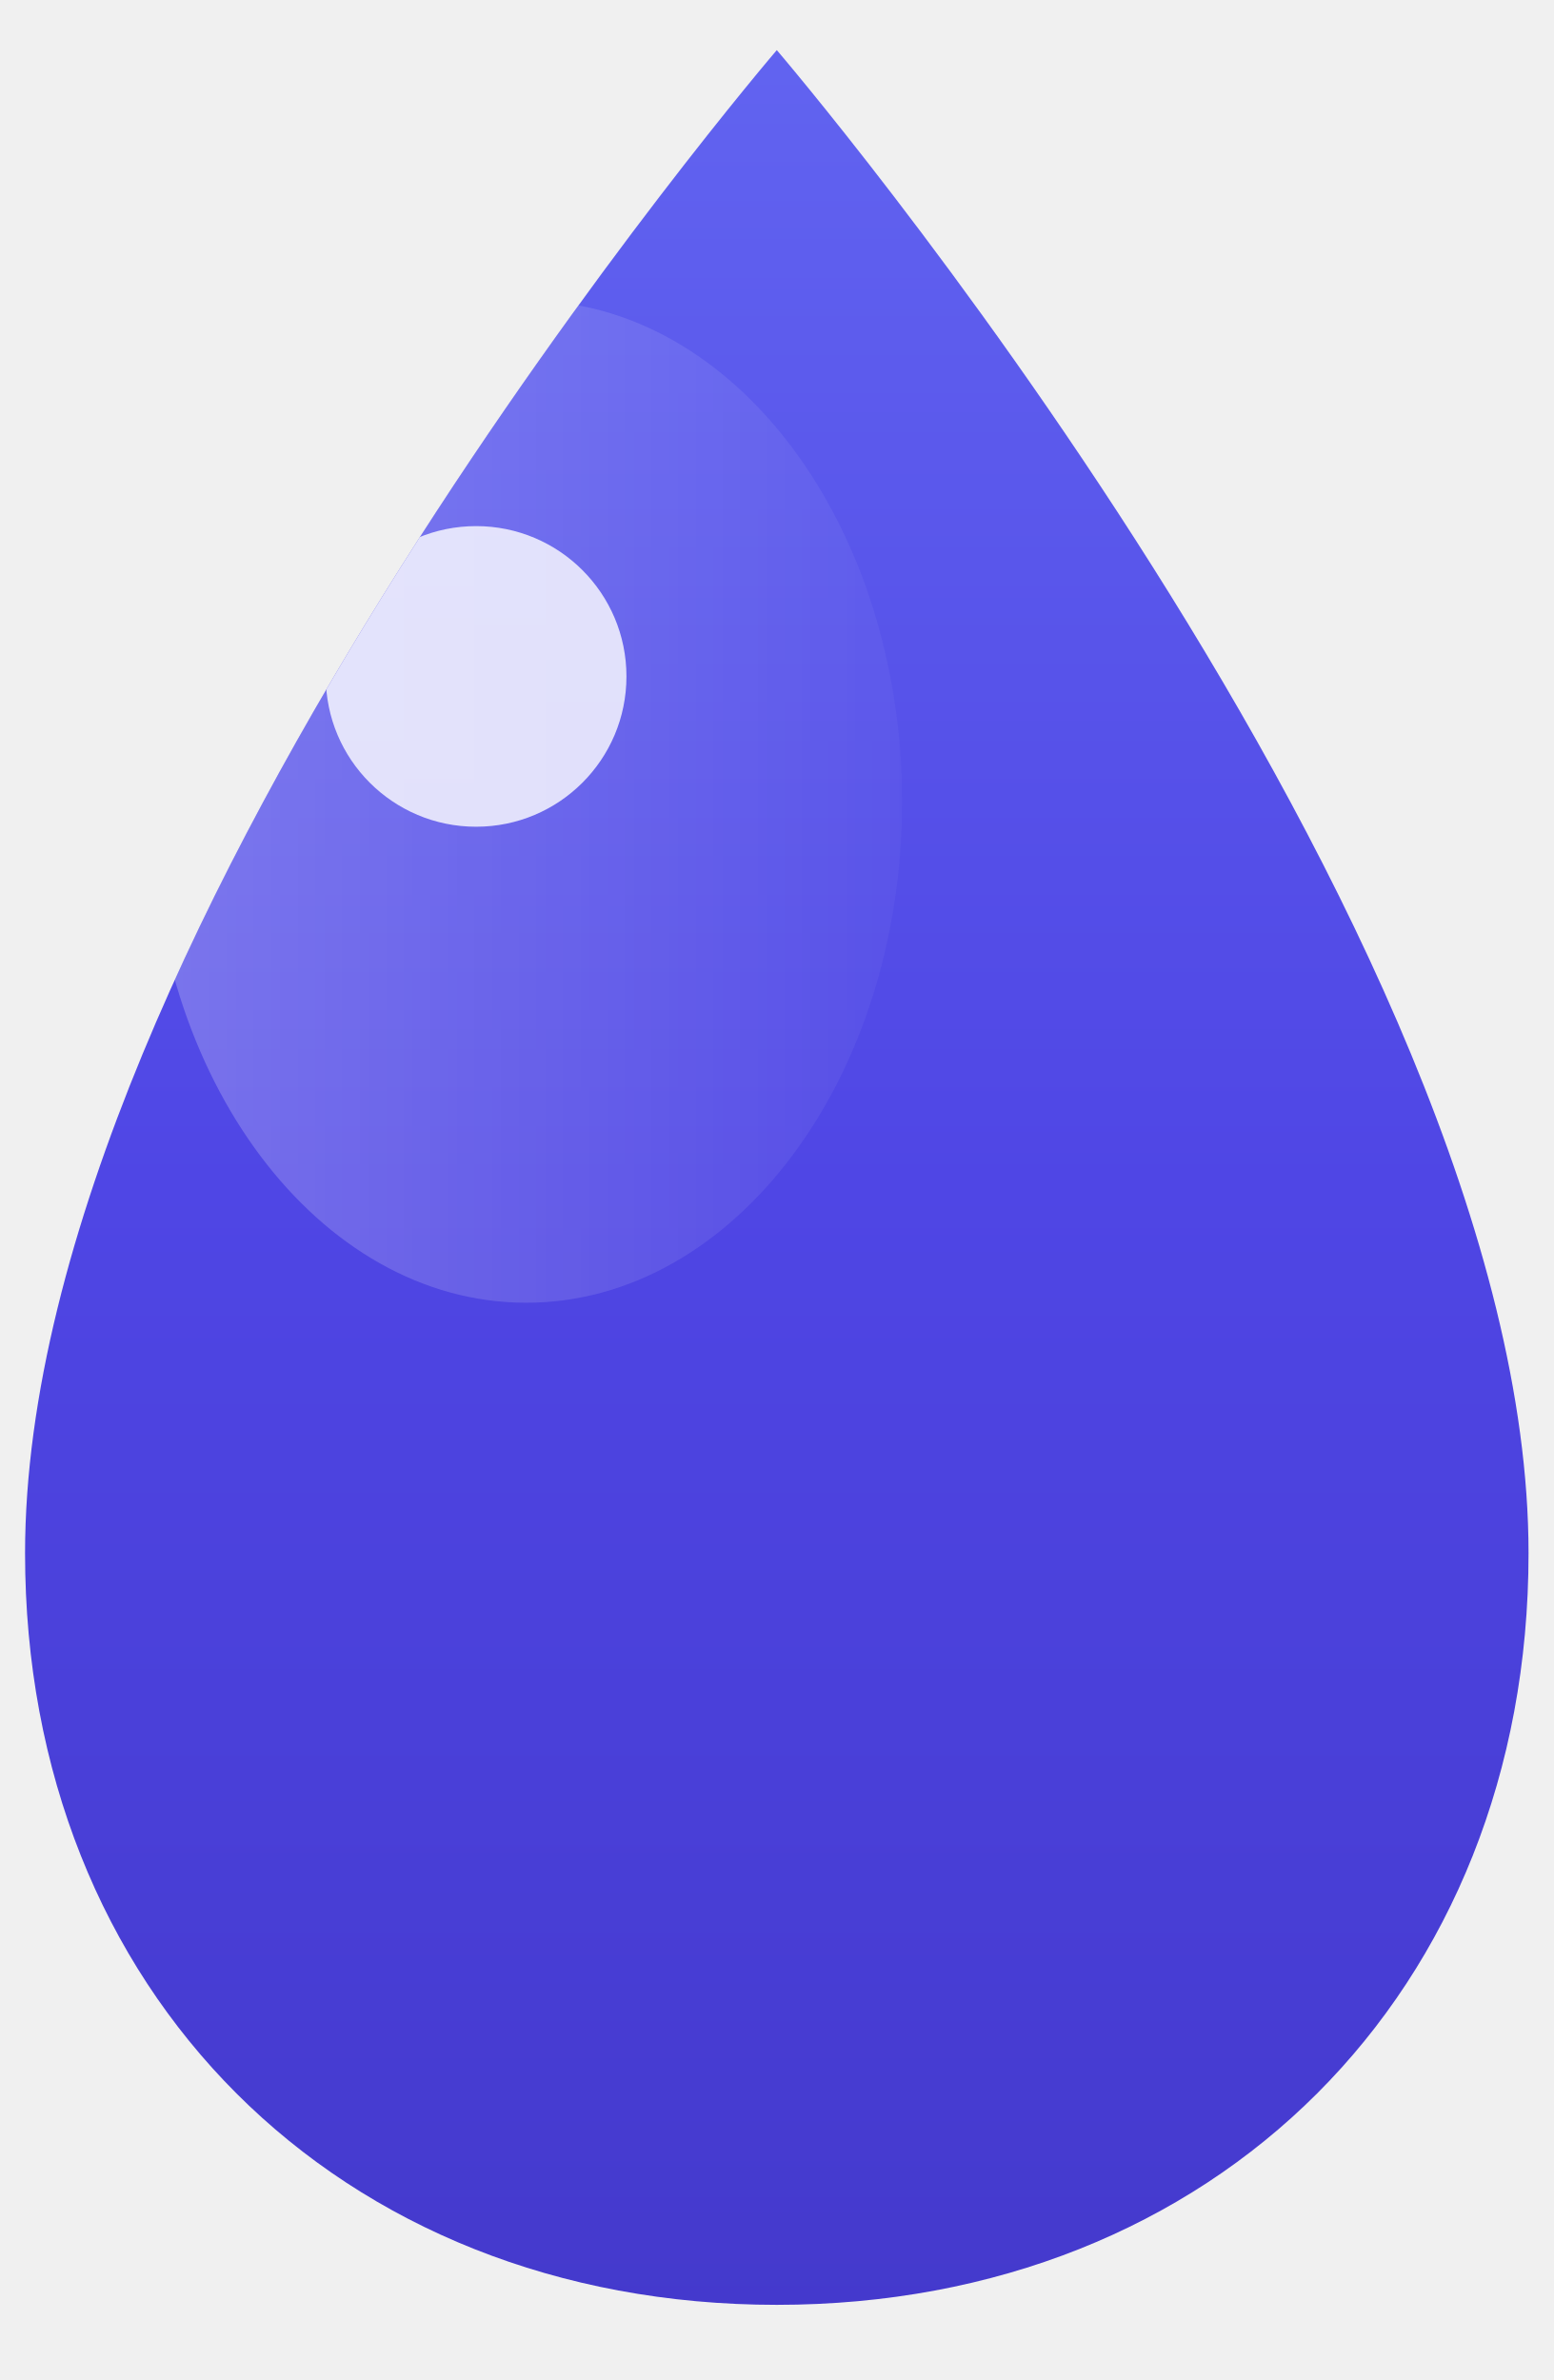
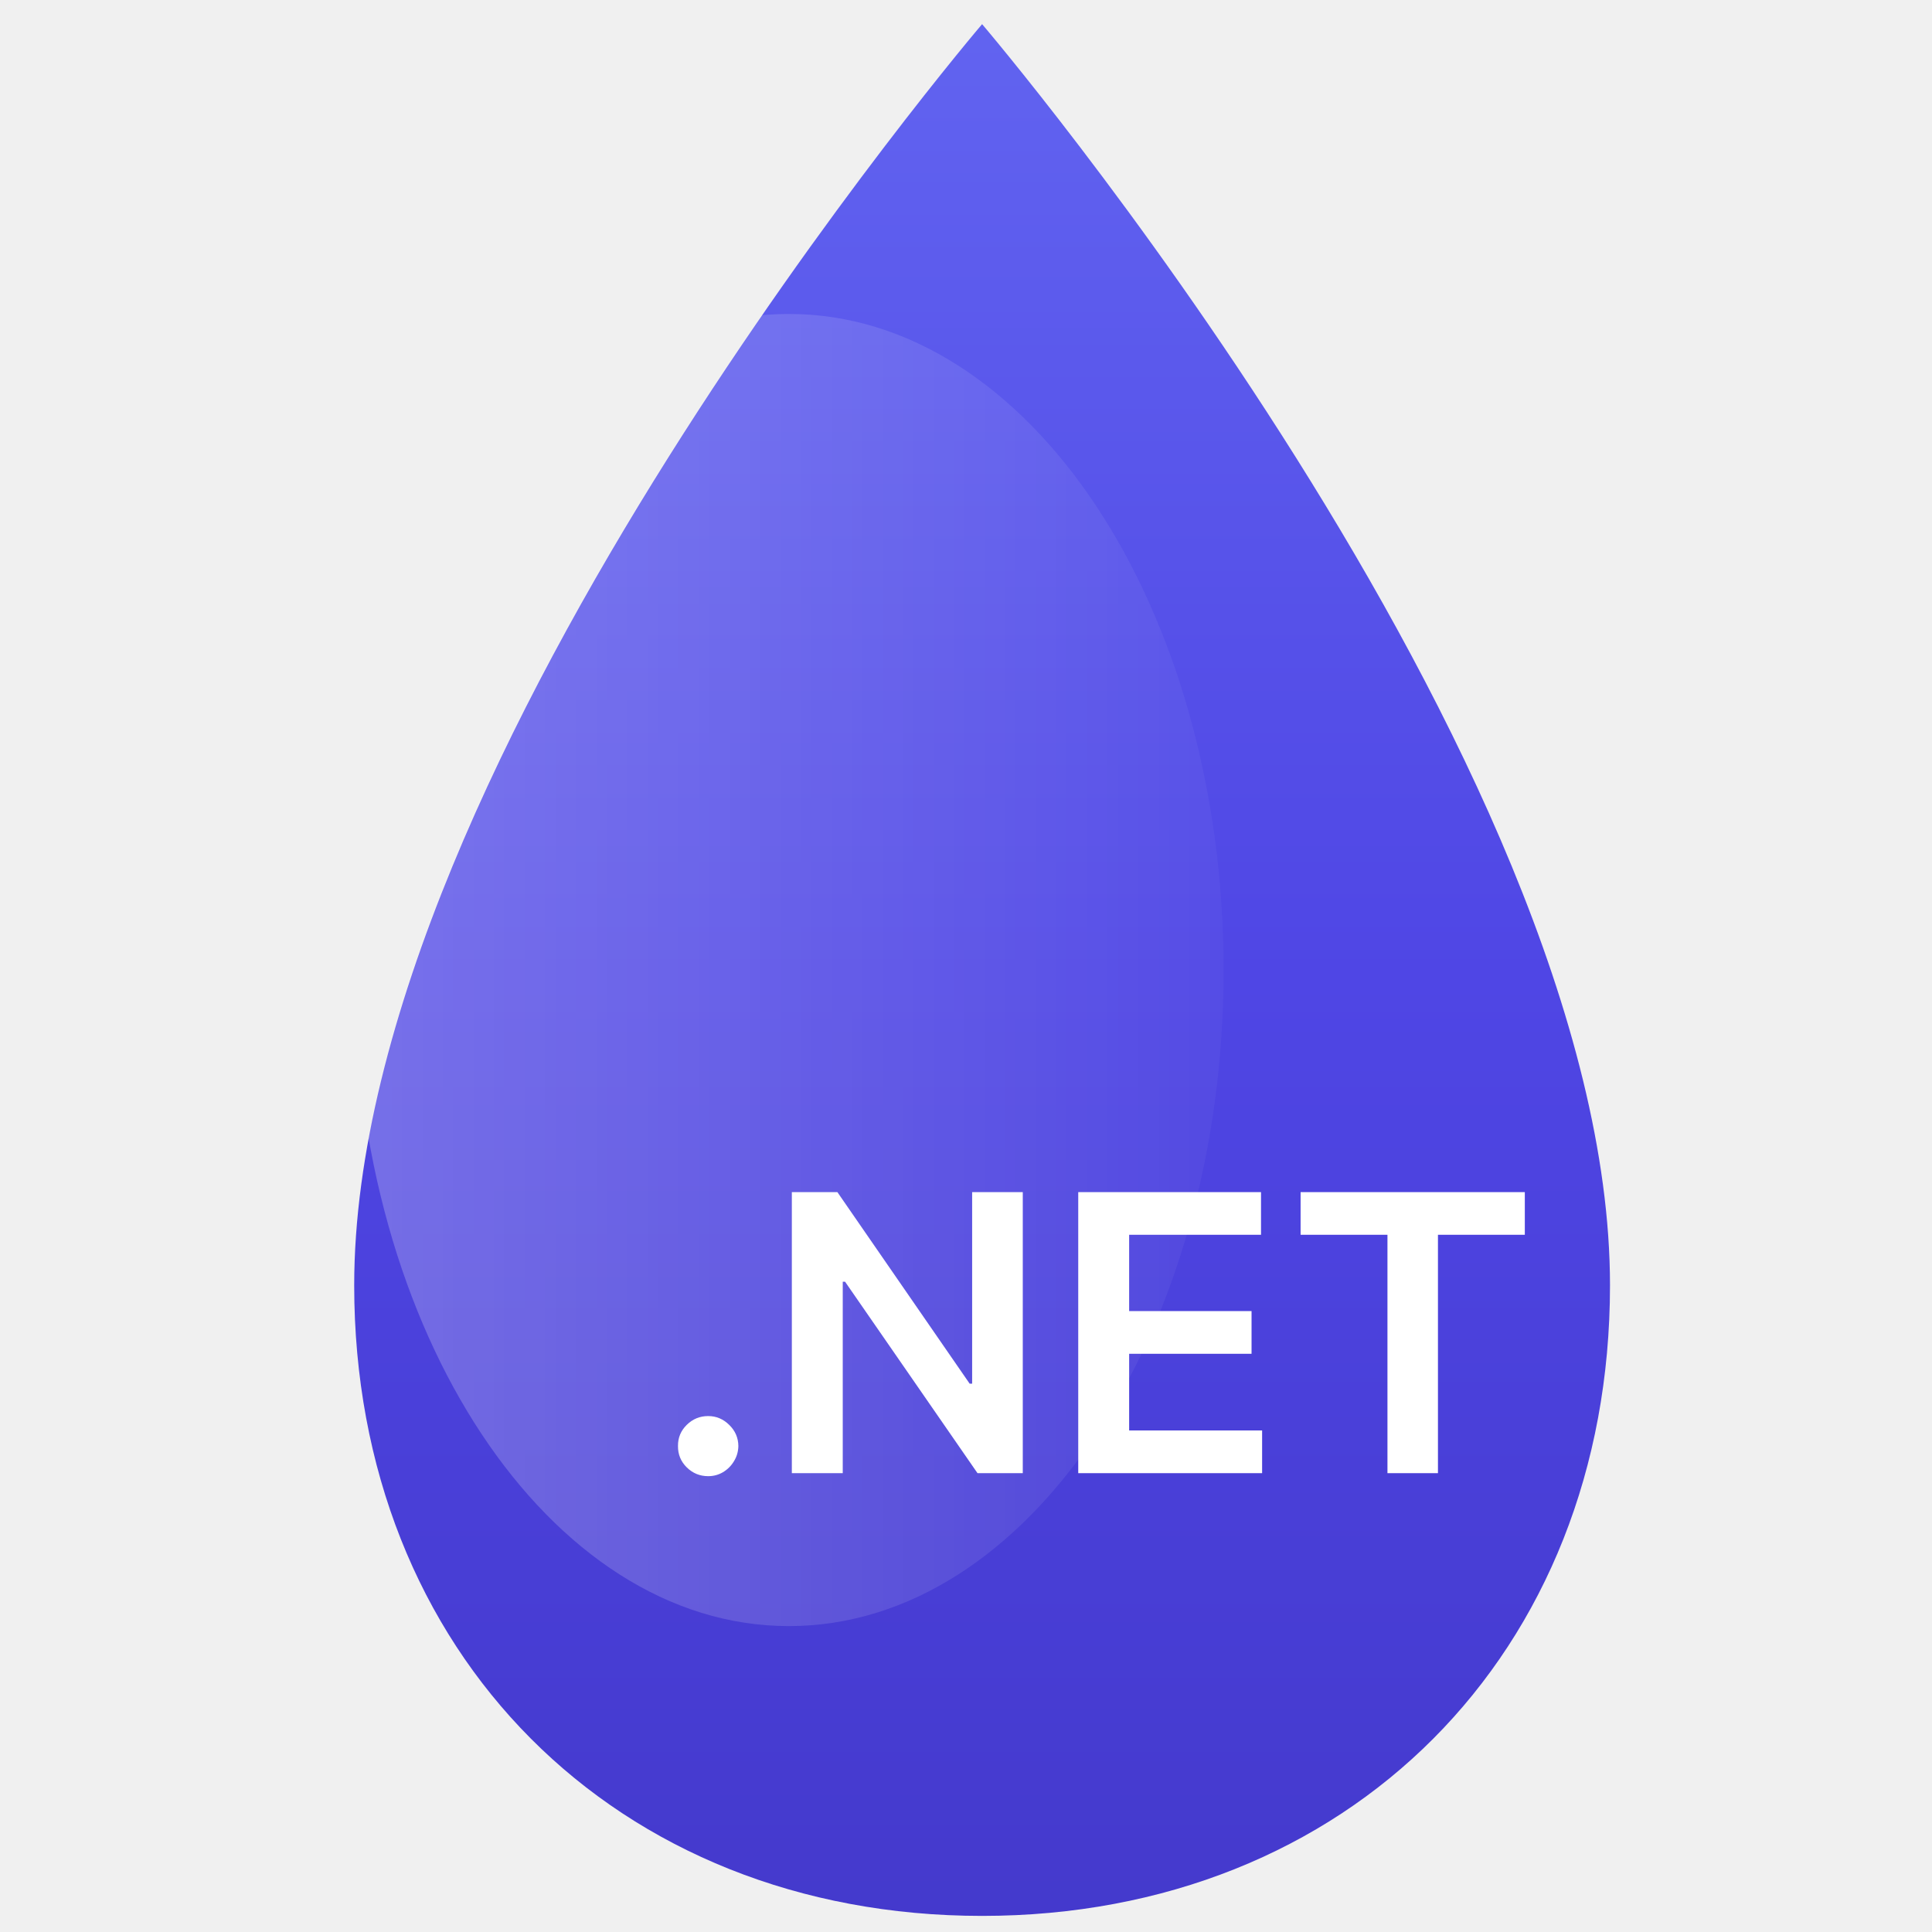
- <svg xmlns="http://www.w3.org/2000/svg" width="62" height="95" viewBox="0 0 62 95" fill="none">
-   <g clip-path="url(#clip0_1054_1320)">
-     <path d="M31 2C31 2 61 37 61 62C61 79.5 48.5 92 31 92C13.5 92 1 79.5 1 62C1 37 31 2 31 2Z" fill="url(#paint0_linear_1054_1320)" />
-     <mask id="mask0_1054_1320" style="mask-type:alpha" maskUnits="userSpaceOnUse" x="1" y="2" width="60" height="90">
-       <path d="M31 2C31 2 61 37 61 62C61 79.5 48.5 92 31 92C13.5 92 1 79.5 1 62C1 37 31 2 31 2Z" fill="url(#paint1_linear_1054_1320)" />
+ <svg xmlns="http://www.w3.org/2000/svg" width="240" height="240" viewBox="0 0 240 240" fill="none">
+   <g clip-path="url(#clip0_1065_25)">
+     <path d="M122 3C122 3 200 94.389 200 159.667C200 205.361 167.5 238 122 238C76.5 238 44 205.361 44 159.667C44 94.389 122 3 122 3Z" fill="url(#paint0_linear_1065_25)" />
+     <mask id="mask0_1065_25" style="mask-type:alpha" maskUnits="userSpaceOnUse" x="44" y="3" width="156" height="235">
+       <path d="M121.944 3C121.944 3 199.888 94.232 199.888 159.397C199.888 205.013 167.411 237.595 121.944 237.595C76.477 237.595 44 205.013 44 159.397C44 94.232 121.944 3 121.944 3Z" fill="url(#paint1_linear_1065_25)" />
    </mask>
-     <g mask="url(#mask0_1054_1320)">
-       <path opacity="0.6" d="M21 52C29.284 52 36 43.046 36 32C36 20.954 29.284 12 21 12C12.716 12 6 20.954 6 32C6 43.046 12.716 52 21 52Z" fill="url(#paint2_linear_1054_1320)" />
-       <path d="M19 33C22.314 33 25 30.314 25 27C25 23.686 22.314 21 19 21C15.686 21 13 23.686 13 27C13 30.314 15.686 33 19 33Z" fill="white" fill-opacity="0.8" />
+     <g mask="url(#mask0_1065_25)">
+       <path opacity="0.6" d="M98 202C127.823 202 152 165.511 152 120.5C152 75.489 127.823 39 98 39C68.177 39 44 75.489 44 120.5C44 165.511 68.177 202 98 202Z" fill="url(#paint2_linear_1065_25)" />
    </g>
+     <path d="M87.972 183.375C86.938 183.375 86.051 183.011 85.312 182.284C84.574 181.557 84.21 180.67 84.222 179.625C84.21 178.602 84.574 177.727 85.312 177C86.051 176.273 86.938 175.909 87.972 175.909C88.972 175.909 89.841 176.273 90.579 177C91.329 177.727 91.71 178.602 91.722 179.625C91.71 180.318 91.528 180.949 91.176 181.517C90.835 182.085 90.381 182.54 89.812 182.881C89.256 183.21 88.642 183.375 87.972 183.375ZM127.053 148.091V183H121.428L104.979 159.222H104.689V183H98.365V148.091H104.024L120.456 171.886H120.763V148.091H127.053ZM133.943 183V148.091H156.648V153.392H140.267V162.869H155.472V168.17H140.267V177.699H156.784V183H133.943ZM161.565 153.392V148.091H189.418V153.392H178.628V183H172.355V153.392H161.565Z" fill="white" />
  </g>
  <defs>
-     <linearGradient id="paint0_linear_1054_1320" x1="31" y1="-2" x2="31" y2="96.5" gradientUnits="userSpaceOnUse">
+     <linearGradient id="paint0_linear_1065_25" x1="122" y1="-7.444" x2="122" y2="249.75" gradientUnits="userSpaceOnUse">
      <stop stop-color="#6366F1" />
      <stop offset="0.5" stop-color="#4F46E5" />
      <stop offset="1" stop-color="#4338CA" />
    </linearGradient>
-     <linearGradient id="paint1_linear_1054_1320" x1="1" y1="2" x2="1" y2="9002" gradientUnits="userSpaceOnUse">
+     <linearGradient id="paint1_linear_1065_25" x1="44" y1="3" x2="44" y2="23462.5" gradientUnits="userSpaceOnUse">
      <stop stop-color="#6366F1" />
      <stop offset="0.5" stop-color="#4F46E5" />
      <stop offset="1" stop-color="#4338CA" />
    </linearGradient>
-     <linearGradient id="paint2_linear_1054_1320" x1="5" y1="32" x2="41" y2="32" gradientUnits="userSpaceOnUse">
+     <linearGradient id="paint2_linear_1065_25" x1="40.4" y1="120.5" x2="170" y2="120.5" gradientUnits="userSpaceOnUse">
      <stop stop-color="white" stop-opacity="0.4" />
      <stop offset="1" stop-color="white" stop-opacity="0" />
    </linearGradient>
-     <clipPath id="clip0_1054_1320">
-       <rect width="62" height="95" fill="white" />
+     <clipPath id="clip0_1065_25">
+       <rect width="240" height="240" fill="white" />
    </clipPath>
  </defs>
</svg>
